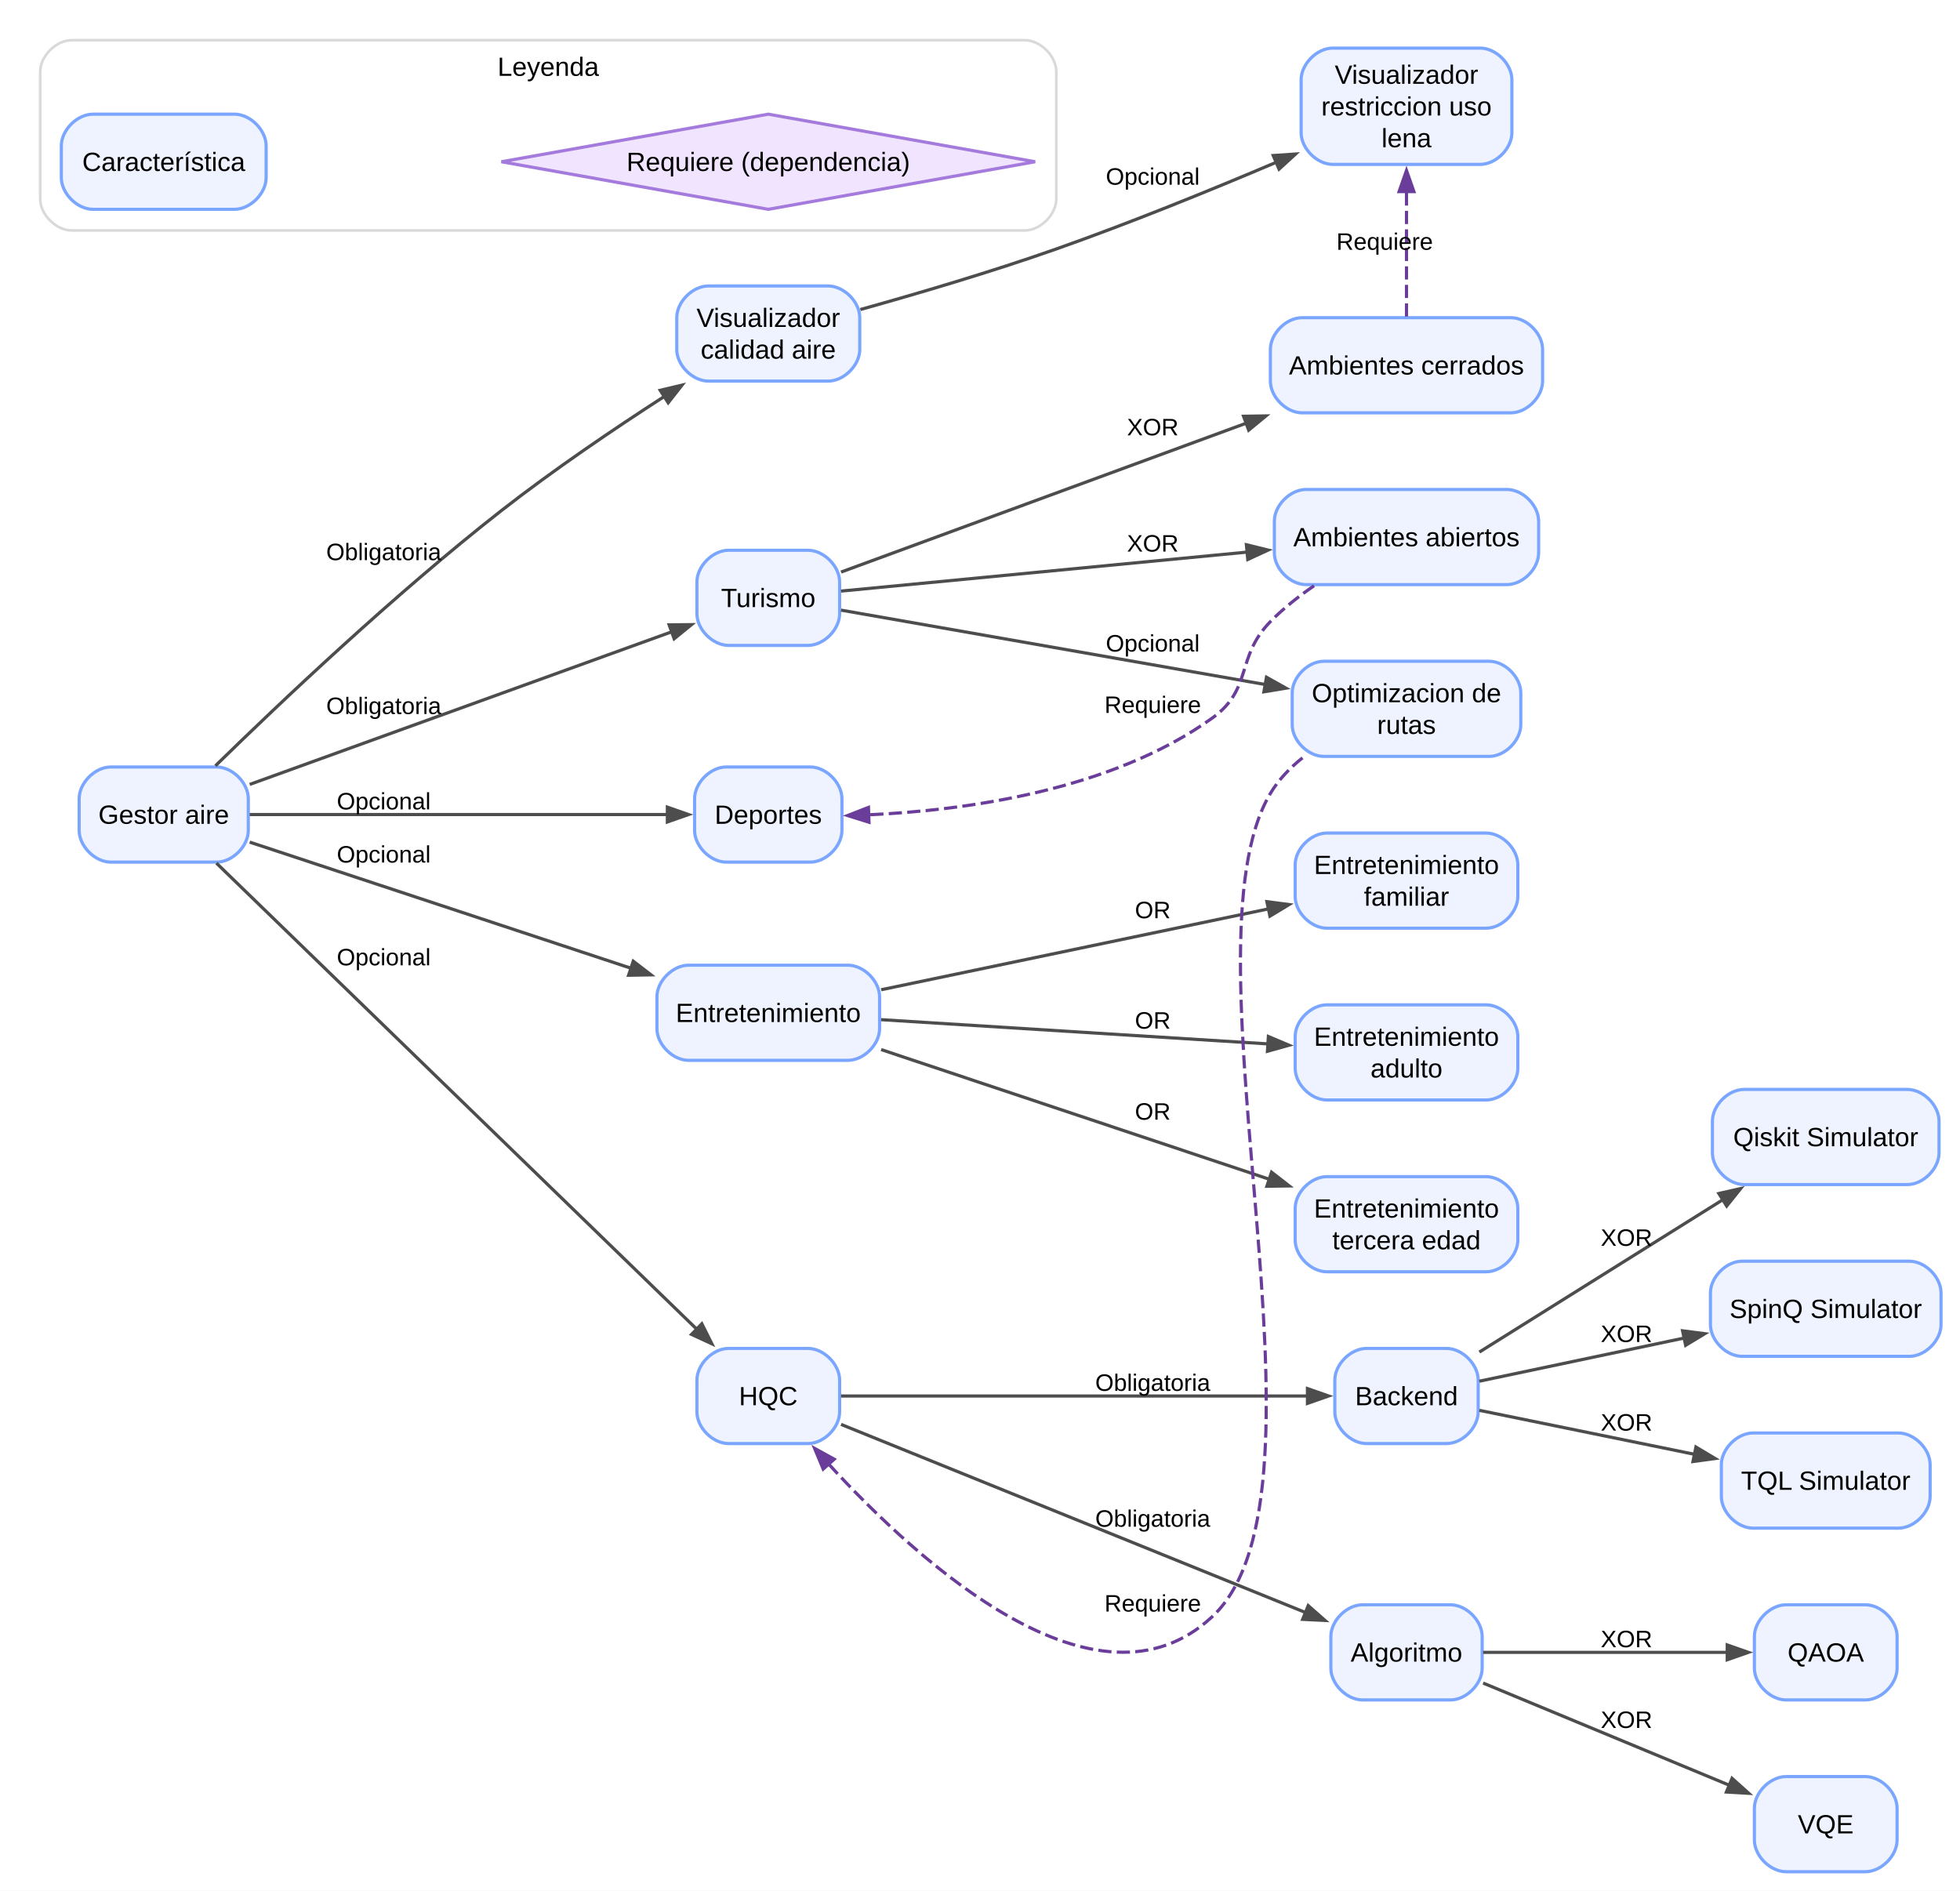
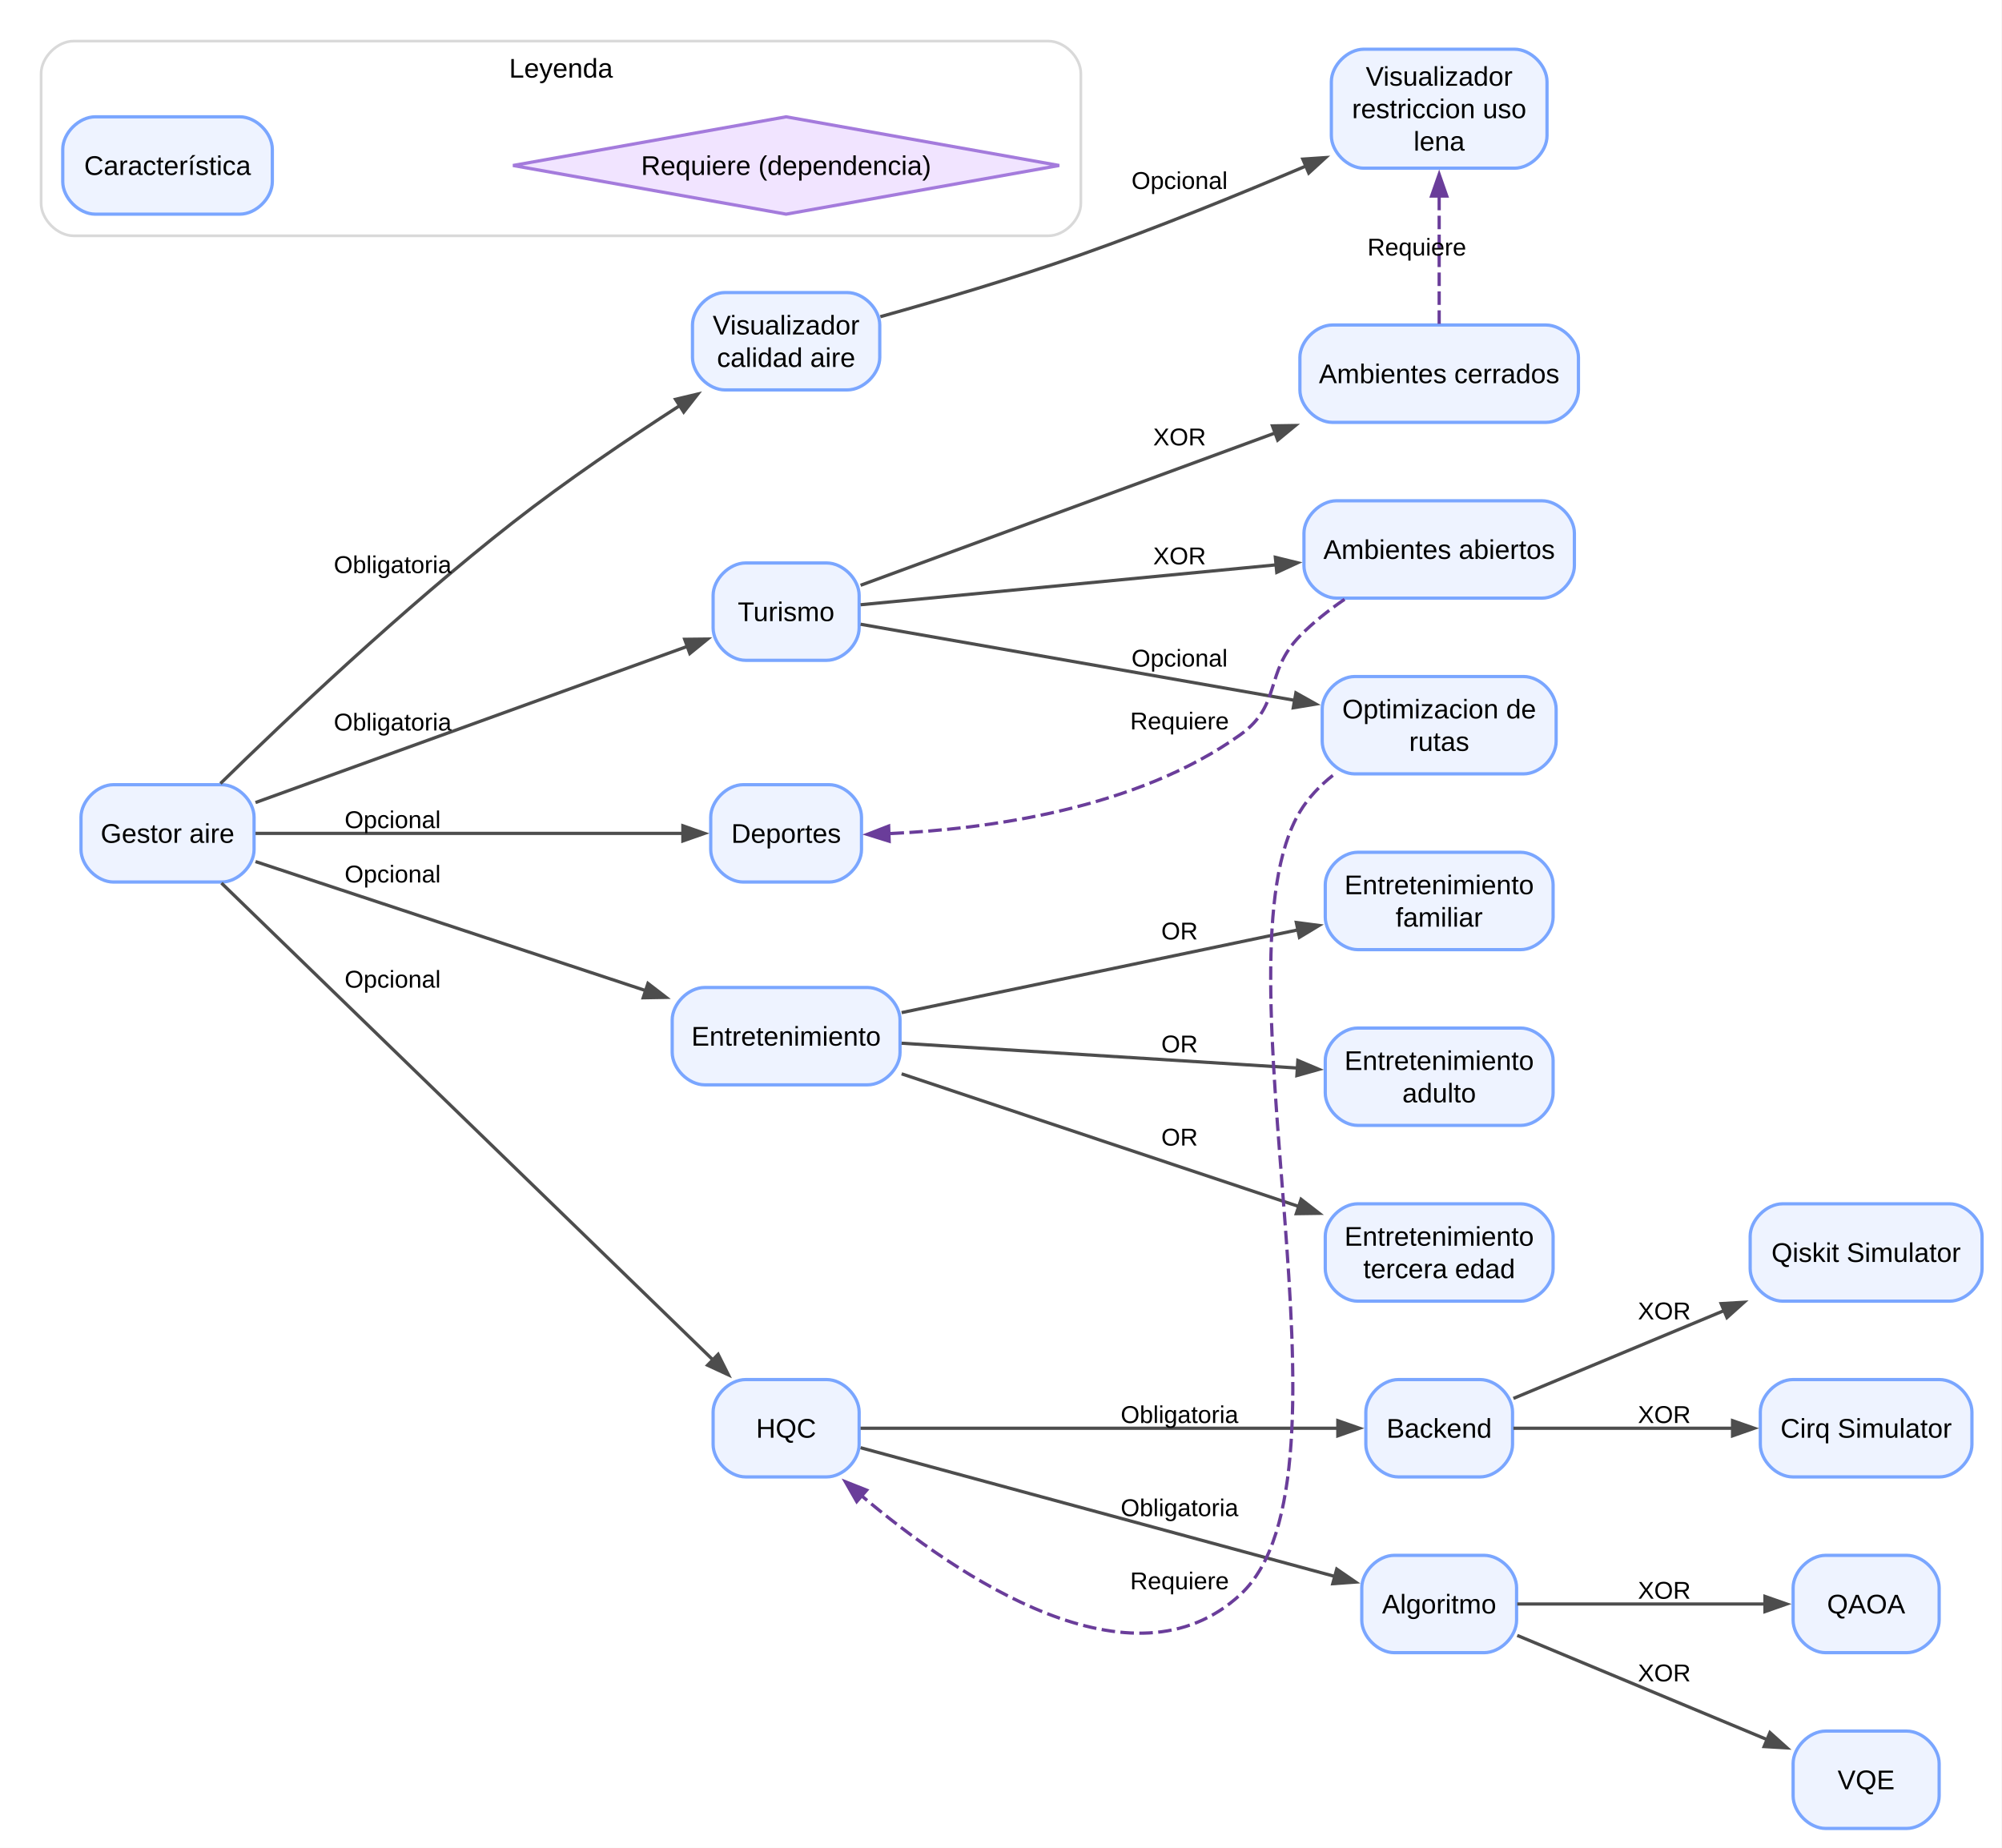
- <svg xmlns="http://www.w3.org/2000/svg" width="1133pt" height="1093pt" viewBox="0.00 0.00 1133.00 1093.00">
-   <g id="graph0" class="graph" transform="scale(1.52778 1.52778) rotate(0) translate(7.2 708.2)">
-     <polygon fill="white" stroke="none" points="-7.2,7.2 -7.2,-708.2 734.42,-708.2 734.42,7.2 -7.2,7.2" />
+ <svg xmlns="http://www.w3.org/2000/svg" width="1131pt" height="1044pt" viewBox="0.00 0.00 1131.00 1044.00">
+   <g id="graph0" class="graph" transform="scale(1.52778 1.52778) rotate(0) translate(7.2 676.2)">
+     <polygon fill="white" stroke="none" points="-7.2,7.2 -7.2,-676.2 732.92,-676.2 732.92,7.2 -7.2,7.2" />
    <g id="clust1" class="cluster">
-       <path fill="none" stroke="#d9d9d9" d="M20,-621C20,-621 380.47,-621 380.47,-621 386.47,-621 392.47,-627 392.47,-633 392.47,-633 392.47,-681 392.47,-681 392.47,-687 386.47,-693 380.47,-693 380.47,-693 20,-693 20,-693 14,-693 8,-687 8,-681 8,-681 8,-633 8,-633 8,-627 14,-621 20,-621" />
-       <text xml:space="preserve" text-anchor="middle" x="200.24" y="-679.5" font-family="Arial" font-size="10.00">Leyenda</text>
+       <path fill="none" stroke="#d9d9d9" d="M20,-589C20,-589 380.47,-589 380.47,-589 386.47,-589 392.47,-595 392.47,-601 392.47,-601 392.47,-649 392.47,-649 392.47,-655 386.47,-661 380.47,-661 380.47,-661 20,-661 20,-661 14,-661 8,-655 8,-649 8,-649 8,-601 8,-601 8,-595 14,-589 20,-589" />
+       <text xml:space="preserve" text-anchor="middle" x="200.24" y="-647.5" font-family="Arial" font-size="10.00">Leyenda</text>
    </g>
    <g id="node1" class="node">
-       <path fill="#eef3ff" stroke="#7aa6ff" stroke-width="1.2" d="M74.75,-418C74.75,-418 34.75,-418 34.75,-418 28.75,-418 22.75,-412 22.75,-406 22.75,-406 22.75,-394 22.75,-394 22.75,-388 28.75,-382 34.75,-382 34.75,-382 74.75,-382 74.75,-382 80.75,-382 86.75,-388 86.75,-394 86.75,-394 86.75,-406 86.75,-406 86.75,-412 80.75,-418 74.75,-418" />
-       <text xml:space="preserve" text-anchor="middle" x="54.75" y="-396.5" font-family="Arial" font-size="10.00">Gestor aire</text>
+       <path fill="#eef3ff" stroke="#7aa6ff" stroke-width="1.2" d="M74.75,-386C74.75,-386 34.75,-386 34.75,-386 28.75,-386 22.75,-380 22.75,-374 22.75,-374 22.75,-362 22.75,-362 22.75,-356 28.75,-350 34.75,-350 34.75,-350 74.75,-350 74.75,-350 80.75,-350 86.75,-356 86.75,-362 86.75,-362 86.75,-374 86.75,-374 86.75,-380 80.75,-386 74.75,-386" />
+       <text xml:space="preserve" text-anchor="middle" x="54.75" y="-364.5" font-family="Arial" font-size="10.00">Gestor aire</text>
    </g>
    <g id="node2" class="node">
-       <path fill="#eef3ff" stroke="#7aa6ff" stroke-width="1.2" d="M306.11,-600C306.11,-600 260.86,-600 260.86,-600 254.86,-600 248.86,-594 248.86,-588 248.86,-588 248.86,-576 248.86,-576 248.86,-570 254.86,-564 260.86,-564 260.86,-564 306.11,-564 306.11,-564 312.11,-564 318.11,-570 318.11,-576 318.11,-576 318.11,-588 318.11,-588 318.11,-594 312.11,-600 306.11,-600" />
-       <text xml:space="preserve" text-anchor="middle" x="283.49" y="-584.5" font-family="Arial" font-size="10.00">Visualizador</text>
-       <text xml:space="preserve" text-anchor="middle" x="283.49" y="-572.5" font-family="Arial" font-size="10.00">calidad aire</text>
+       <path fill="#eef3ff" stroke="#7aa6ff" stroke-width="1.2" d="M306.11,-568C306.11,-568 260.86,-568 260.86,-568 254.86,-568 248.86,-562 248.86,-556 248.86,-556 248.86,-544 248.86,-544 248.86,-538 254.86,-532 260.86,-532 260.86,-532 306.11,-532 306.11,-532 312.11,-532 318.11,-538 318.11,-544 318.11,-544 318.11,-556 318.11,-556 318.11,-562 312.11,-568 306.11,-568" />
+       <text xml:space="preserve" text-anchor="middle" x="283.49" y="-552.5" font-family="Arial" font-size="10.00">Visualizador</text>
+       <text xml:space="preserve" text-anchor="middle" x="283.49" y="-540.5" font-family="Arial" font-size="10.00">calidad aire</text>
    </g>
    <g id="edge1" class="edge">
-       <path fill="none" stroke="#4d4d4d" stroke-width="1.2" d="M74.31,-418.44C98.36,-441.95 142.01,-483.34 182.5,-515 202.14,-530.36 225.2,-545.96 244.22,-558.24" />
-       <polygon fill="#4d4d4d" stroke="#4d4d4d" stroke-width="1.2" points="242.6,-560.52 250.85,-562.48 245.62,-555.81 242.6,-560.52" />
-       <text xml:space="preserve" text-anchor="middle" x="138" y="-496.27" font-family="Arial" font-size="9.00">Obligatoria</text>
+       <path fill="none" stroke="#4d4d4d" stroke-width="1.2" d="M74.31,-386.44C98.36,-409.95 142.01,-451.34 182.5,-483 202.14,-498.36 225.2,-513.96 244.22,-526.24" />
+       <polygon fill="#4d4d4d" stroke="#4d4d4d" stroke-width="1.2" points="242.6,-528.52 250.85,-530.48 245.62,-523.81 242.6,-528.52" />
+       <text xml:space="preserve" text-anchor="middle" x="138" y="-464.27" font-family="Arial" font-size="9.00">Obligatoria</text>
    </g>
    <g id="node4" class="node">
-       <path fill="#eef3ff" stroke="#7aa6ff" stroke-width="1.2" d="M298.49,-500C298.49,-500 268.49,-500 268.49,-500 262.49,-500 256.49,-494 256.49,-488 256.49,-488 256.49,-476 256.49,-476 256.49,-470 262.49,-464 268.49,-464 268.49,-464 298.49,-464 298.49,-464 304.49,-464 310.49,-470 310.49,-476 310.49,-476 310.49,-488 310.49,-488 310.49,-494 304.49,-500 298.49,-500" />
-       <text xml:space="preserve" text-anchor="middle" x="283.49" y="-478.5" font-family="Arial" font-size="10.00">Turismo</text>
+       <path fill="#eef3ff" stroke="#7aa6ff" stroke-width="1.2" d="M298.49,-468C298.49,-468 268.49,-468 268.49,-468 262.49,-468 256.49,-462 256.49,-456 256.49,-456 256.49,-444 256.49,-444 256.49,-438 262.49,-432 268.49,-432 268.49,-432 298.49,-432 298.49,-432 304.49,-432 310.49,-438 310.49,-444 310.49,-444 310.49,-456 310.49,-456 310.49,-462 304.49,-468 298.49,-468" />
+       <text xml:space="preserve" text-anchor="middle" x="283.49" y="-446.5" font-family="Arial" font-size="10.00">Turismo</text>
    </g>
    <g id="edge2" class="edge">
-       <path fill="none" stroke="#4d4d4d" stroke-width="1.2" d="M87.28,-411.4C129.22,-426.57 203.17,-453.32 247.02,-469.17" />
-       <polygon fill="#4d4d4d" stroke="#4d4d4d" stroke-width="1.2" points="245.98,-471.77 254.45,-471.86 247.88,-466.51 245.98,-471.77" />
-       <text xml:space="preserve" text-anchor="middle" x="138" y="-438.04" font-family="Arial" font-size="9.00">Obligatoria</text>
+       <path fill="none" stroke="#4d4d4d" stroke-width="1.2" d="M87.28,-379.4C129.22,-394.57 203.17,-421.32 247.02,-437.17" />
+       <polygon fill="#4d4d4d" stroke="#4d4d4d" stroke-width="1.2" points="245.98,-439.77 254.45,-439.86 247.88,-434.51 245.98,-439.77" />
+       <text xml:space="preserve" text-anchor="middle" x="138" y="-406.04" font-family="Arial" font-size="9.00">Obligatoria</text>
    </g>
    <g id="node7" class="node">
-       <path fill="#eef3ff" stroke="#7aa6ff" stroke-width="1.2" d="M299.36,-418C299.36,-418 267.61,-418 267.61,-418 261.61,-418 255.61,-412 255.61,-406 255.61,-406 255.61,-394 255.61,-394 255.61,-388 261.61,-382 267.61,-382 267.61,-382 299.36,-382 299.36,-382 305.36,-382 311.36,-388 311.36,-394 311.36,-394 311.36,-406 311.36,-406 311.36,-412 305.36,-418 299.36,-418" />
-       <text xml:space="preserve" text-anchor="middle" x="283.49" y="-396.5" font-family="Arial" font-size="10.00">Deportes</text>
+       <path fill="#eef3ff" stroke="#7aa6ff" stroke-width="1.2" d="M299.36,-386C299.36,-386 267.61,-386 267.61,-386 261.61,-386 255.61,-380 255.61,-374 255.61,-374 255.61,-362 255.61,-362 255.61,-356 261.61,-350 267.61,-350 267.61,-350 299.36,-350 299.36,-350 305.36,-350 311.36,-356 311.36,-362 311.36,-362 311.36,-374 311.36,-374 311.36,-380 305.36,-386 299.36,-386" />
+       <text xml:space="preserve" text-anchor="middle" x="283.49" y="-364.5" font-family="Arial" font-size="10.00">Deportes</text>
    </g>
    <g id="edge3" class="edge">
-       <path fill="none" stroke="#4d4d4d" stroke-width="1.2" d="M87.28,-400C128.71,-400 201.36,-400 245.39,-400" />
-       <polygon fill="#4d4d4d" stroke="#4d4d4d" stroke-width="1.2" points="245.31,-402.8 253.31,-400 245.31,-397.2 245.31,-402.8" />
-       <text xml:space="preserve" text-anchor="middle" x="138" y="-401.95" font-family="Arial" font-size="9.00">Opcional</text>
+       <path fill="none" stroke="#4d4d4d" stroke-width="1.2" d="M87.28,-368C128.71,-368 201.36,-368 245.39,-368" />
+       <polygon fill="#4d4d4d" stroke="#4d4d4d" stroke-width="1.2" points="245.31,-370.8 253.31,-368 245.31,-365.2 245.31,-370.8" />
+       <text xml:space="preserve" text-anchor="middle" x="138" y="-369.95" font-family="Arial" font-size="9.00">Opcional</text>
    </g>
    <g id="node8" class="node">
-       <path fill="#eef3ff" stroke="#7aa6ff" stroke-width="1.2" d="M313.61,-343C313.61,-343 253.36,-343 253.36,-343 247.36,-343 241.36,-337 241.36,-331 241.36,-331 241.36,-319 241.36,-319 241.36,-313 247.36,-307 253.36,-307 253.36,-307 313.61,-307 313.61,-307 319.61,-307 325.61,-313 325.61,-319 325.61,-319 325.61,-331 325.61,-331 325.61,-337 319.61,-343 313.61,-343" />
-       <text xml:space="preserve" text-anchor="middle" x="283.49" y="-321.5" font-family="Arial" font-size="10.00">Entretenimiento</text>
+       <path fill="#eef3ff" stroke="#7aa6ff" stroke-width="1.2" d="M313.61,-311C313.61,-311 253.36,-311 253.36,-311 247.36,-311 241.36,-305 241.36,-299 241.36,-299 241.36,-287 241.36,-287 241.36,-281 247.36,-275 253.36,-275 253.36,-275 313.61,-275 313.61,-275 319.61,-275 325.61,-281 325.61,-287 325.61,-287 325.61,-299 325.61,-299 325.61,-305 319.61,-311 313.61,-311" />
+       <text xml:space="preserve" text-anchor="middle" x="283.49" y="-289.5" font-family="Arial" font-size="10.00">Entretenimiento</text>
    </g>
    <g id="edge4" class="edge">
-       <path fill="none" stroke="#4d4d4d" stroke-width="1.2" d="M87.28,-389.57C124.65,-377.21 187.44,-356.44 231.7,-341.8" />
-       <polygon fill="#4d4d4d" stroke="#4d4d4d" stroke-width="1.2" points="232.4,-344.52 239.12,-339.35 230.64,-339.2 232.4,-344.52" />
-       <text xml:space="preserve" text-anchor="middle" x="138" y="-381.84" font-family="Arial" font-size="9.00">Opcional</text>
+       <path fill="none" stroke="#4d4d4d" stroke-width="1.2" d="M87.28,-357.57C124.65,-345.21 187.44,-324.44 231.7,-309.8" />
+       <polygon fill="#4d4d4d" stroke="#4d4d4d" stroke-width="1.2" points="232.4,-312.52 239.12,-307.35 230.64,-307.2 232.4,-312.52" />
+       <text xml:space="preserve" text-anchor="middle" x="138" y="-349.84" font-family="Arial" font-size="9.00">Opcional</text>
    </g>
    <g id="node12" class="node">
-       <path fill="#eef3ff" stroke="#7aa6ff" stroke-width="1.2" d="M298.49,-198C298.49,-198 268.49,-198 268.49,-198 262.49,-198 256.49,-192 256.49,-186 256.49,-186 256.49,-174 256.49,-174 256.49,-168 262.49,-162 268.49,-162 268.49,-162 298.49,-162 298.49,-162 304.49,-162 310.49,-168 310.49,-174 310.49,-174 310.49,-186 310.49,-186 310.49,-192 304.49,-198 298.49,-198" />
-       <text xml:space="preserve" text-anchor="middle" x="283.49" y="-176.5" font-family="Arial" font-size="10.00">HQC</text>
+       <path fill="#eef3ff" stroke="#7aa6ff" stroke-width="1.2" d="M298.49,-166C298.49,-166 268.49,-166 268.49,-166 262.49,-166 256.49,-160 256.49,-154 256.49,-154 256.49,-142 256.49,-142 256.49,-136 262.49,-130 268.49,-130 268.49,-130 298.49,-130 298.49,-130 304.49,-130 310.49,-136 310.49,-142 310.49,-142 310.49,-154 310.49,-154 310.49,-160 304.49,-166 298.49,-166" />
+       <text xml:space="preserve" text-anchor="middle" x="283.49" y="-144.5" font-family="Arial" font-size="10.00">HQC</text>
    </g>
    <g id="edge5" class="edge">
-       <path fill="none" stroke="#4d4d4d" stroke-width="1.2" d="M74.69,-381.62C115.2,-342.31 210.33,-250.02 256.47,-205.24" />
-       <polygon fill="#4d4d4d" stroke="#4d4d4d" stroke-width="1.2" points="258.35,-207.33 262.14,-199.75 254.45,-203.31 258.35,-207.33" />
-       <text xml:space="preserve" text-anchor="middle" x="138" y="-342.95" font-family="Arial" font-size="9.00">Opcional</text>
+       <path fill="none" stroke="#4d4d4d" stroke-width="1.2" d="M74.69,-349.62C115.2,-310.31 210.33,-218.02 256.47,-173.24" />
+       <polygon fill="#4d4d4d" stroke="#4d4d4d" stroke-width="1.2" points="258.35,-175.33 262.14,-167.75 254.45,-171.31 258.35,-175.33" />
+       <text xml:space="preserve" text-anchor="middle" x="138" y="-310.95" font-family="Arial" font-size="9.00">Opcional</text>
    </g>
    <g id="node3" class="node">
-       <path fill="#eef3ff" stroke="#7aa6ff" stroke-width="1.2" d="M552.85,-690C552.85,-690 497.1,-690 497.1,-690 491.1,-690 485.1,-684 485.1,-678 485.1,-678 485.1,-658 485.1,-658 485.1,-652 491.1,-646 497.1,-646 497.1,-646 552.85,-646 552.85,-646 558.85,-646 564.85,-652 564.85,-658 564.85,-658 564.85,-678 564.85,-678 564.85,-684 558.85,-690 552.85,-690" />
-       <text xml:space="preserve" text-anchor="middle" x="524.97" y="-676.5" font-family="Arial" font-size="10.00">Visualizador</text>
-       <text xml:space="preserve" text-anchor="middle" x="524.97" y="-664.5" font-family="Arial" font-size="10.00">restriccion uso</text>
-       <text xml:space="preserve" text-anchor="middle" x="524.97" y="-652.5" font-family="Arial" font-size="10.00">lena</text>
+       <path fill="#eef3ff" stroke="#7aa6ff" stroke-width="1.2" d="M552.85,-658C552.85,-658 497.1,-658 497.1,-658 491.1,-658 485.1,-652 485.1,-646 485.1,-646 485.1,-626 485.1,-626 485.1,-620 491.1,-614 497.1,-614 497.1,-614 552.85,-614 552.85,-614 558.85,-614 564.85,-620 564.85,-626 564.85,-626 564.85,-646 564.85,-646 564.85,-652 558.85,-658 552.85,-658" />
+       <text xml:space="preserve" text-anchor="middle" x="524.97" y="-644.5" font-family="Arial" font-size="10.00">Visualizador</text>
+       <text xml:space="preserve" text-anchor="middle" x="524.97" y="-632.5" font-family="Arial" font-size="10.00">restriccion uso</text>
+       <text xml:space="preserve" text-anchor="middle" x="524.97" y="-620.5" font-family="Arial" font-size="10.00">lena</text>
    </g>
    <g id="edge6" class="edge">
-       <path fill="none" stroke="#4d4d4d" stroke-width="1.2" d="M318.33,-591.08C339.76,-597.06 367.95,-605.35 392.47,-614 420.46,-623.86 451.17,-636.37 475.86,-646.87" />
-       <polygon fill="#4d4d4d" stroke="#4d4d4d" stroke-width="1.2" points="474.55,-649.35 483,-649.92 476.75,-644.2 474.55,-649.35" />
-       <text xml:space="preserve" text-anchor="middle" x="428.97" y="-638.32" font-family="Arial" font-size="9.00">Opcional</text>
+       <path fill="none" stroke="#4d4d4d" stroke-width="1.2" d="M318.33,-559.08C339.76,-565.06 367.95,-573.35 392.47,-582 420.46,-591.86 451.17,-604.37 475.86,-614.87" />
+       <polygon fill="#4d4d4d" stroke="#4d4d4d" stroke-width="1.2" points="474.55,-617.35 483,-617.92 476.75,-612.2 474.55,-617.35" />
+       <text xml:space="preserve" text-anchor="middle" x="428.97" y="-606.32" font-family="Arial" font-size="9.00">Opcional</text>
    </g>
    <g id="node5" class="node">
-       <path fill="#eef3ff" stroke="#7aa6ff" stroke-width="1.2" d="M564.47,-588C564.47,-588 485.47,-588 485.47,-588 479.47,-588 473.47,-582 473.47,-576 473.47,-576 473.47,-564 473.47,-564 473.47,-558 479.47,-552 485.47,-552 485.47,-552 564.47,-552 564.47,-552 570.47,-552 576.47,-558 576.47,-564 576.47,-564 576.47,-576 576.47,-576 576.47,-582 570.47,-588 564.47,-588" />
-       <text xml:space="preserve" text-anchor="middle" x="524.97" y="-566.5" font-family="Arial" font-size="10.00">Ambientes cerrados</text>
+       <path fill="#eef3ff" stroke="#7aa6ff" stroke-width="1.2" d="M564.47,-556C564.47,-556 485.47,-556 485.47,-556 479.47,-556 473.47,-550 473.47,-544 473.47,-544 473.47,-532 473.47,-532 473.47,-526 479.47,-520 485.47,-520 485.47,-520 564.47,-520 564.47,-520 570.47,-520 576.47,-526 576.47,-532 576.47,-532 576.47,-544 576.47,-544 576.47,-550 570.47,-556 564.47,-556" />
+       <text xml:space="preserve" text-anchor="middle" x="524.97" y="-534.5" font-family="Arial" font-size="10.00">Ambientes cerrados</text>
    </g>
    <g id="edge7" class="edge">
-       <path fill="none" stroke="#4d4d4d" stroke-width="1.2" d="M311.03,-491.75C347.83,-505.28 415.37,-530.09 464.55,-548.16" />
-       <polygon fill="#4d4d4d" stroke="#4d4d4d" stroke-width="1.2" points="463.32,-550.7 471.8,-550.83 465.26,-545.44 463.32,-550.7" />
-       <text xml:space="preserve" text-anchor="middle" x="428.97" y="-543.49" font-family="Arial" font-size="9.00">XOR</text>
+       <path fill="none" stroke="#4d4d4d" stroke-width="1.2" d="M311.03,-459.75C347.83,-473.28 415.37,-498.09 464.55,-516.16" />
+       <polygon fill="#4d4d4d" stroke="#4d4d4d" stroke-width="1.2" points="463.32,-518.7 471.8,-518.83 465.26,-513.44 463.32,-518.7" />
+       <text xml:space="preserve" text-anchor="middle" x="428.97" y="-511.49" font-family="Arial" font-size="9.00">XOR</text>
    </g>
    <g id="node6" class="node">
-       <path fill="#eef3ff" stroke="#7aa6ff" stroke-width="1.2" d="M562.97,-523C562.97,-523 486.97,-523 486.97,-523 480.97,-523 474.97,-517 474.97,-511 474.97,-511 474.97,-499 474.97,-499 474.97,-493 480.97,-487 486.97,-487 486.97,-487 562.97,-487 562.97,-487 568.97,-487 574.97,-493 574.97,-499 574.97,-499 574.97,-511 574.97,-511 574.97,-517 568.97,-523 562.97,-523" />
-       <text xml:space="preserve" text-anchor="middle" x="524.97" y="-501.5" font-family="Arial" font-size="10.00">Ambientes abiertos</text>
+       <path fill="#eef3ff" stroke="#7aa6ff" stroke-width="1.2" d="M562.97,-491C562.97,-491 486.97,-491 486.97,-491 480.97,-491 474.97,-485 474.97,-479 474.97,-479 474.97,-467 474.97,-467 474.97,-461 480.97,-455 486.97,-455 486.97,-455 562.97,-455 562.97,-455 568.97,-455 574.97,-461 574.97,-467 574.97,-467 574.97,-479 574.97,-479 574.97,-485 568.97,-491 562.97,-491" />
+       <text xml:space="preserve" text-anchor="middle" x="524.97" y="-469.5" font-family="Arial" font-size="10.00">Ambientes abiertos</text>
    </g>
    <g id="edge8" class="edge">
-       <path fill="none" stroke="#4d4d4d" stroke-width="1.2" d="M311.03,-484.55C347.91,-488.09 415.65,-494.6 464.85,-499.32" />
-       <polygon fill="#4d4d4d" stroke="#4d4d4d" stroke-width="1.2" points="464.39,-502.09 472.62,-500.07 464.92,-496.52 464.39,-502.09" />
-       <text xml:space="preserve" text-anchor="middle" x="428.97" y="-499.51" font-family="Arial" font-size="9.00">XOR</text>
-     </g>
-     <g id="node20" class="node">
-       <path fill="#eef3ff" stroke="#7aa6ff" stroke-width="1.2" d="M556.22,-458C556.22,-458 493.72,-458 493.72,-458 487.72,-458 481.72,-452 481.72,-446 481.72,-446 481.72,-434 481.72,-434 481.72,-428 487.72,-422 493.72,-422 493.72,-422 556.22,-422 556.22,-422 562.22,-422 568.22,-428 568.22,-434 568.22,-434 568.22,-446 568.22,-446 568.22,-452 562.22,-458 556.22,-458" />
-       <text xml:space="preserve" text-anchor="middle" x="524.97" y="-442.5" font-family="Arial" font-size="10.00">Optimizacion de</text>
-       <text xml:space="preserve" text-anchor="middle" x="524.97" y="-430.5" font-family="Arial" font-size="10.00">rutas</text>
+       <path fill="none" stroke="#4d4d4d" stroke-width="1.2" d="M311.03,-452.55C347.91,-456.09 415.65,-462.6 464.85,-467.32" />
+       <polygon fill="#4d4d4d" stroke="#4d4d4d" stroke-width="1.2" points="464.39,-470.09 472.62,-468.07 464.92,-464.52 464.39,-470.09" />
+       <text xml:space="preserve" text-anchor="middle" x="428.97" y="-467.51" font-family="Arial" font-size="9.00">XOR</text>
+     </g>
+     <g id="node19" class="node">
+       <path fill="#eef3ff" stroke="#7aa6ff" stroke-width="1.2" d="M556.22,-426C556.22,-426 493.72,-426 493.72,-426 487.72,-426 481.72,-420 481.72,-414 481.72,-414 481.72,-402 481.72,-402 481.72,-396 487.72,-390 493.72,-390 493.72,-390 556.22,-390 556.22,-390 562.22,-390 568.22,-396 568.22,-402 568.22,-402 568.22,-414 568.22,-414 568.22,-420 562.22,-426 556.22,-426" />
+       <text xml:space="preserve" text-anchor="middle" x="524.97" y="-410.5" font-family="Arial" font-size="10.00">Optimizacion de</text>
+       <text xml:space="preserve" text-anchor="middle" x="524.97" y="-398.5" font-family="Arial" font-size="10.00">rutas</text>
    </g>
    <g id="edge9" class="edge">
-       <path fill="none" stroke="#4d4d4d" stroke-width="1.2" d="M311.03,-477.34C349.62,-470.58 422.01,-457.88 471.58,-449.19" />
-       <polygon fill="#4d4d4d" stroke="#4d4d4d" stroke-width="1.2" points="471.99,-451.96 479.38,-447.82 471.02,-446.44 471.99,-451.96" />
-       <text xml:space="preserve" text-anchor="middle" x="428.97" y="-461.69" font-family="Arial" font-size="9.00">Opcional</text>
+       <path fill="none" stroke="#4d4d4d" stroke-width="1.2" d="M311.03,-445.34C349.62,-438.58 422.01,-425.88 471.58,-417.19" />
+       <polygon fill="#4d4d4d" stroke="#4d4d4d" stroke-width="1.2" points="471.99,-419.96 479.38,-415.82 471.02,-414.44 471.99,-419.96" />
+       <text xml:space="preserve" text-anchor="middle" x="428.97" y="-429.69" font-family="Arial" font-size="9.00">Opcional</text>
    </g>
    <g id="edge10" class="edge">
-       <path fill="none" stroke="#6a3d9a" stroke-width="1.2" stroke-dasharray="5,2" d="M524.97,-588.43C524.97,-601.84 524.97,-620.33 524.97,-636.11" />
-       <polygon fill="#6a3d9a" stroke="#6a3d9a" stroke-width="1.2" points="522.17,-635.7 524.97,-643.7 527.77,-635.7 522.17,-635.7" />
-       <text xml:space="preserve" text-anchor="middle" x="516.72" y="-613.7" font-family="Arial" font-size="9.00">Requiere</text>
+       <path fill="none" stroke="#6a3d9a" stroke-width="1.2" stroke-dasharray="5,2" d="M524.97,-556.43C524.97,-569.84 524.97,-588.33 524.97,-604.11" />
+       <polygon fill="#6a3d9a" stroke="#6a3d9a" stroke-width="1.2" points="522.17,-603.7 524.97,-611.7 527.77,-603.7 522.17,-603.7" />
+       <text xml:space="preserve" text-anchor="middle" x="516.72" y="-581.7" font-family="Arial" font-size="9.00">Requiere</text>
    </g>
    <g id="edge11" class="edge">
-       <path fill="none" stroke="#6a3d9a" stroke-width="1.2" stroke-dasharray="5,2" d="M489.99,-486.56C484.11,-482.53 478.34,-477.97 473.47,-473 460.23,-459.46 466.87,-447.53 451.47,-436.5 413,-408.93 357.64,-401.55 321.38,-399.9" />
-       <polygon fill="#6a3d9a" stroke="#6a3d9a" stroke-width="1.2" points="321.59,-397.1 313.5,-399.63 321.4,-402.7 321.59,-397.1" />
-       <text xml:space="preserve" text-anchor="middle" x="428.97" y="-438.45" font-family="Arial" font-size="9.00">Requiere</text>
+       <path fill="none" stroke="#6a3d9a" stroke-width="1.2" stroke-dasharray="5,2" d="M489.99,-454.56C484.11,-450.53 478.34,-445.97 473.47,-441 460.23,-427.46 466.87,-415.53 451.47,-404.5 413,-376.93 357.64,-369.55 321.38,-367.9" />
+       <polygon fill="#6a3d9a" stroke="#6a3d9a" stroke-width="1.2" points="321.59,-365.1 313.5,-367.63 321.4,-370.7 321.59,-365.1" />
+       <text xml:space="preserve" text-anchor="middle" x="428.97" y="-406.45" font-family="Arial" font-size="9.00">Requiere</text>
    </g>
    <g id="node9" class="node">
-       <path fill="#eef3ff" stroke="#7aa6ff" stroke-width="1.2" d="M555.1,-393C555.1,-393 494.85,-393 494.85,-393 488.85,-393 482.85,-387 482.85,-381 482.85,-381 482.85,-369 482.85,-369 482.85,-363 488.85,-357 494.85,-357 494.85,-357 555.1,-357 555.1,-357 561.1,-357 567.1,-363 567.1,-369 567.1,-369 567.1,-381 567.1,-381 567.1,-387 561.1,-393 555.1,-393" />
-       <text xml:space="preserve" text-anchor="middle" x="524.97" y="-377.5" font-family="Arial" font-size="10.00">Entretenimiento</text>
-       <text xml:space="preserve" text-anchor="middle" x="524.97" y="-365.5" font-family="Arial" font-size="10.00">familiar</text>
+       <path fill="#eef3ff" stroke="#7aa6ff" stroke-width="1.2" d="M555.1,-361C555.1,-361 494.85,-361 494.85,-361 488.85,-361 482.85,-355 482.85,-349 482.85,-349 482.85,-337 482.85,-337 482.85,-331 488.85,-325 494.85,-325 494.85,-325 555.1,-325 555.1,-325 561.1,-325 567.1,-331 567.1,-337 567.1,-337 567.1,-349 567.1,-349 567.1,-355 561.1,-361 555.1,-361" />
+       <text xml:space="preserve" text-anchor="middle" x="524.97" y="-345.5" font-family="Arial" font-size="10.00">Entretenimiento</text>
+       <text xml:space="preserve" text-anchor="middle" x="524.97" y="-333.5" font-family="Arial" font-size="10.00">familiar</text>
    </g>
    <g id="edge12" class="edge">
-       <path fill="none" stroke="#4d4d4d" stroke-width="1.2" d="M326.2,-333.71C366.94,-342.22 429.03,-355.18 472.75,-364.31" />
-       <polygon fill="#4d4d4d" stroke="#4d4d4d" stroke-width="1.2" points="472.15,-367.04 480.56,-365.94 473.3,-361.56 472.15,-367.04" />
-       <text xml:space="preserve" text-anchor="middle" x="428.97" y="-360.78" font-family="Arial" font-size="9.00">OR</text>
+       <path fill="none" stroke="#4d4d4d" stroke-width="1.2" d="M326.2,-301.71C366.94,-310.22 429.03,-323.18 472.75,-332.31" />
+       <polygon fill="#4d4d4d" stroke="#4d4d4d" stroke-width="1.2" points="472.15,-335.04 480.56,-333.94 473.3,-329.56 472.15,-335.04" />
+       <text xml:space="preserve" text-anchor="middle" x="428.97" y="-328.78" font-family="Arial" font-size="9.00">OR</text>
    </g>
    <g id="node10" class="node">
-       <path fill="#eef3ff" stroke="#7aa6ff" stroke-width="1.2" d="M555.1,-328C555.1,-328 494.85,-328 494.85,-328 488.85,-328 482.85,-322 482.85,-316 482.85,-316 482.85,-304 482.85,-304 482.85,-298 488.85,-292 494.85,-292 494.85,-292 555.1,-292 555.1,-292 561.1,-292 567.1,-298 567.1,-304 567.1,-304 567.1,-316 567.1,-316 567.1,-322 561.1,-328 555.1,-328" />
-       <text xml:space="preserve" text-anchor="middle" x="524.97" y="-312.5" font-family="Arial" font-size="10.00">Entretenimiento</text>
-       <text xml:space="preserve" text-anchor="middle" x="524.97" y="-300.5" font-family="Arial" font-size="10.00">adulto</text>
+       <path fill="#eef3ff" stroke="#7aa6ff" stroke-width="1.2" d="M555.1,-296C555.1,-296 494.85,-296 494.85,-296 488.85,-296 482.85,-290 482.85,-284 482.85,-284 482.85,-272 482.85,-272 482.85,-266 488.85,-260 494.85,-260 494.85,-260 555.1,-260 555.1,-260 561.1,-260 567.1,-266 567.1,-272 567.1,-272 567.1,-284 567.1,-284 567.1,-290 561.1,-296 555.1,-296" />
+       <text xml:space="preserve" text-anchor="middle" x="524.97" y="-280.5" font-family="Arial" font-size="10.00">Entretenimiento</text>
+       <text xml:space="preserve" text-anchor="middle" x="524.97" y="-268.5" font-family="Arial" font-size="10.00">adulto</text>
    </g>
    <g id="edge13" class="edge">
-       <path fill="none" stroke="#4d4d4d" stroke-width="1.2" d="M326.2,-322.39C366.94,-319.84 429.03,-315.95 472.75,-313.21" />
-       <polygon fill="#4d4d4d" stroke="#4d4d4d" stroke-width="1.2" points="472.71,-316.02 480.52,-312.72 472.36,-310.43 472.71,-316.02" />
-       <text xml:space="preserve" text-anchor="middle" x="428.97" y="-319" font-family="Arial" font-size="9.00">OR</text>
+       <path fill="none" stroke="#4d4d4d" stroke-width="1.2" d="M326.2,-290.39C366.94,-287.84 429.03,-283.95 472.75,-281.21" />
+       <polygon fill="#4d4d4d" stroke="#4d4d4d" stroke-width="1.2" points="472.71,-284.02 480.52,-280.72 472.36,-278.43 472.71,-284.02" />
+       <text xml:space="preserve" text-anchor="middle" x="428.97" y="-287" font-family="Arial" font-size="9.00">OR</text>
    </g>
    <g id="node11" class="node">
-       <path fill="#eef3ff" stroke="#7aa6ff" stroke-width="1.2" d="M555.1,-263C555.1,-263 494.85,-263 494.85,-263 488.85,-263 482.85,-257 482.85,-251 482.85,-251 482.85,-239 482.85,-239 482.85,-233 488.85,-227 494.85,-227 494.85,-227 555.1,-227 555.1,-227 561.1,-227 567.1,-233 567.1,-239 567.1,-239 567.1,-251 567.1,-251 567.1,-257 561.1,-263 555.1,-263" />
-       <text xml:space="preserve" text-anchor="middle" x="524.97" y="-247.5" font-family="Arial" font-size="10.00">Entretenimiento</text>
-       <text xml:space="preserve" text-anchor="middle" x="524.97" y="-235.5" font-family="Arial" font-size="10.00">tercera edad</text>
+       <path fill="#eef3ff" stroke="#7aa6ff" stroke-width="1.2" d="M555.1,-231C555.1,-231 494.85,-231 494.85,-231 488.85,-231 482.85,-225 482.85,-219 482.85,-219 482.85,-207 482.85,-207 482.85,-201 488.85,-195 494.85,-195 494.85,-195 555.1,-195 555.1,-195 561.1,-195 567.1,-201 567.1,-207 567.1,-207 567.1,-219 567.1,-219 567.1,-225 561.1,-231 555.1,-231" />
+       <text xml:space="preserve" text-anchor="middle" x="524.97" y="-215.5" font-family="Arial" font-size="10.00">Entretenimiento</text>
+       <text xml:space="preserve" text-anchor="middle" x="524.97" y="-203.5" font-family="Arial" font-size="10.00">tercera edad</text>
    </g>
    <g id="edge14" class="edge">
-       <path fill="none" stroke="#4d4d4d" stroke-width="1.2" d="M326.2,-311.07C367.12,-297.4 429.55,-276.54 473.3,-261.93" />
-       <polygon fill="#4d4d4d" stroke="#4d4d4d" stroke-width="1.2" points="473.91,-264.68 480.61,-259.48 472.14,-259.36 473.91,-264.68" />
-       <text xml:space="preserve" text-anchor="middle" x="428.97" y="-284.55" font-family="Arial" font-size="9.00">OR</text>
+       <path fill="none" stroke="#4d4d4d" stroke-width="1.2" d="M326.2,-279.07C367.12,-265.4 429.55,-244.54 473.3,-229.93" />
+       <polygon fill="#4d4d4d" stroke="#4d4d4d" stroke-width="1.2" points="473.91,-232.68 480.61,-227.48 472.14,-227.36 473.91,-232.68" />
+       <text xml:space="preserve" text-anchor="middle" x="428.97" y="-252.55" font-family="Arial" font-size="9.00">OR</text>
    </g>
    <g id="node13" class="node">
-       <path fill="#eef3ff" stroke="#7aa6ff" stroke-width="1.2" d="M540.1,-198C540.1,-198 509.85,-198 509.85,-198 503.85,-198 497.85,-192 497.85,-186 497.85,-186 497.85,-174 497.85,-174 497.85,-168 503.85,-162 509.85,-162 509.85,-162 540.1,-162 540.1,-162 546.1,-162 552.1,-168 552.1,-174 552.1,-174 552.1,-186 552.1,-186 552.1,-192 546.1,-198 540.1,-198" />
-       <text xml:space="preserve" text-anchor="middle" x="524.97" y="-176.5" font-family="Arial" font-size="10.00">Backend</text>
+       <path fill="#eef3ff" stroke="#7aa6ff" stroke-width="1.2" d="M540.1,-166C540.1,-166 509.85,-166 509.85,-166 503.85,-166 497.85,-160 497.85,-154 497.85,-154 497.85,-142 497.85,-142 497.85,-136 503.85,-130 509.85,-130 509.85,-130 540.1,-130 540.1,-130 546.1,-130 552.1,-136 552.1,-142 552.1,-142 552.1,-154 552.1,-154 552.1,-160 546.1,-166 540.1,-166" />
+       <text xml:space="preserve" text-anchor="middle" x="524.97" y="-144.5" font-family="Arial" font-size="10.00">Backend</text>
    </g>
    <g id="edge15" class="edge">
-       <path fill="none" stroke="#4d4d4d" stroke-width="1.2" d="M311.03,-180C354.01,-180 438.91,-180 487.52,-180" />
-       <polygon fill="#4d4d4d" stroke="#4d4d4d" stroke-width="1.2" points="487.5,-182.8 495.5,-180 487.5,-177.2 487.5,-182.8" />
-       <text xml:space="preserve" text-anchor="middle" x="428.97" y="-181.95" font-family="Arial" font-size="9.00">Obligatoria</text>
+       <path fill="none" stroke="#4d4d4d" stroke-width="1.2" d="M311.03,-148C354.01,-148 438.91,-148 487.52,-148" />
+       <polygon fill="#4d4d4d" stroke="#4d4d4d" stroke-width="1.2" points="487.5,-150.8 495.5,-148 487.5,-145.2 487.5,-150.8" />
+       <text xml:space="preserve" text-anchor="middle" x="428.97" y="-149.95" font-family="Arial" font-size="9.00">Obligatoria</text>
    </g>
    <g id="node14" class="node">
      <path fill="#eef3ff" stroke="#7aa6ff" stroke-width="1.2" d="M541.6,-101C541.6,-101 508.35,-101 508.35,-101 502.35,-101 496.35,-95 496.35,-89 496.35,-89 496.35,-77 496.35,-77 496.35,-71 502.35,-65 508.35,-65 508.35,-65 541.6,-65 541.6,-65 547.6,-65 553.6,-71 553.6,-77 553.6,-77 553.6,-89 553.6,-89 553.6,-95 547.6,-101 541.6,-101" />
      <text xml:space="preserve" text-anchor="middle" x="524.97" y="-79.5" font-family="Arial" font-size="10.00">Algoritmo</text>
    </g>
    <g id="edge16" class="edge">
-       <path fill="none" stroke="#4d4d4d" stroke-width="1.2" d="M311.03,-169.25C353.82,-151.92 438.16,-117.76 486.88,-98.03" />
-       <polygon fill="#4d4d4d" stroke="#4d4d4d" stroke-width="1.2" points="487.78,-100.68 494.15,-95.08 485.68,-95.49 487.78,-100.68" />
-       <text xml:space="preserve" text-anchor="middle" x="428.97" y="-130.54" font-family="Arial" font-size="9.00">Obligatoria</text>
+       <path fill="none" stroke="#4d4d4d" stroke-width="1.2" d="M311.03,-140.8C353.73,-129.21 437.81,-106.39 486.57,-93.15" />
+       <polygon fill="#4d4d4d" stroke="#4d4d4d" stroke-width="1.2" points="487.09,-95.91 494.08,-91.11 485.62,-90.51 487.09,-95.91" />
+       <text xml:space="preserve" text-anchor="middle" x="428.97" y="-115.5" font-family="Arial" font-size="9.00">Obligatoria</text>
    </g>
    <g id="node15" class="node">
-       <path fill="#eef3ff" stroke="#7aa6ff" stroke-width="1.2" d="M714.47,-296C714.47,-296 652.72,-296 652.72,-296 646.72,-296 640.72,-290 640.72,-284 640.72,-284 640.72,-272 640.72,-272 640.72,-266 646.72,-260 652.72,-260 652.72,-260 714.47,-260 714.47,-260 720.47,-260 726.47,-266 726.47,-272 726.47,-272 726.47,-284 726.47,-284 726.47,-290 720.47,-296 714.47,-296" />
-       <text xml:space="preserve" text-anchor="middle" x="683.6" y="-274.5" font-family="Arial" font-size="10.00">Qiskit Simulator</text>
+       <path fill="#eef3ff" stroke="#7aa6ff" stroke-width="1.2" d="M713.72,-231C713.72,-231 651.97,-231 651.97,-231 645.97,-231 639.97,-225 639.97,-219 639.97,-219 639.97,-207 639.97,-207 639.97,-201 645.97,-195 651.97,-195 651.97,-195 713.72,-195 713.72,-195 719.72,-195 725.72,-201 725.72,-207 725.72,-207 725.72,-219 725.72,-219 725.72,-225 719.72,-231 713.72,-231" />
+       <text xml:space="preserve" text-anchor="middle" x="682.85" y="-209.5" font-family="Arial" font-size="10.00">Qiskit Simulator</text>
    </g>
    <g id="edge17" class="edge">
-       <path fill="none" stroke="#4d4d4d" stroke-width="1.2" d="M552.54,-196.62C577.88,-212.48 616.31,-236.52 644.83,-254.37" />
-       <polygon fill="#4d4d4d" stroke="#4d4d4d" stroke-width="1.2" points="643.15,-256.62 651.42,-258.49 646.12,-251.87 643.15,-256.62" />
-       <text xml:space="preserve" text-anchor="middle" x="608.22" y="-236.82" font-family="Arial" font-size="9.00">XOR</text>
+       <path fill="none" stroke="#4d4d4d" stroke-width="1.2" d="M552.42,-159.03C573.71,-167.9 604.27,-180.65 630.36,-191.53" />
+       <polygon fill="#4d4d4d" stroke="#4d4d4d" stroke-width="1.2" points="629.24,-194.09 637.7,-194.59 631.39,-188.93 629.24,-194.09" />
+       <text xml:space="preserve" text-anchor="middle" x="608.22" y="-188.27" font-family="Arial" font-size="9.00">XOR</text>
    </g>
    <g id="node16" class="node">
-       <path fill="#eef3ff" stroke="#7aa6ff" stroke-width="1.2" d="M715.22,-231C715.22,-231 651.97,-231 651.97,-231 645.97,-231 639.97,-225 639.97,-219 639.97,-219 639.97,-207 639.97,-207 639.97,-201 645.97,-195 651.97,-195 651.97,-195 715.22,-195 715.22,-195 721.22,-195 727.22,-201 727.22,-207 727.22,-207 727.22,-219 727.22,-219 727.22,-225 721.22,-231 715.22,-231" />
-       <text xml:space="preserve" text-anchor="middle" x="683.6" y="-209.5" font-family="Arial" font-size="10.00">SpinQ Simulator</text>
+       <path fill="#eef3ff" stroke="#7aa6ff" stroke-width="1.2" d="M709.97,-166C709.97,-166 655.72,-166 655.72,-166 649.72,-166 643.72,-160 643.72,-154 643.72,-154 643.72,-142 643.72,-142 643.72,-136 649.72,-130 655.72,-130 655.72,-130 709.97,-130 709.97,-130 715.97,-130 721.97,-136 721.97,-142 721.97,-142 721.97,-154 721.97,-154 721.97,-160 715.97,-166 709.97,-166" />
+       <text xml:space="preserve" text-anchor="middle" x="682.85" y="-144.5" font-family="Arial" font-size="10.00">Cirq Simulator</text>
    </g>
    <g id="edge18" class="edge">
-       <path fill="none" stroke="#4d4d4d" stroke-width="1.2" d="M552.54,-185.6C573.76,-190.07 604.16,-196.47 630.23,-201.97" />
-       <polygon fill="#4d4d4d" stroke="#4d4d4d" stroke-width="1.2" points="629.43,-204.66 637.84,-203.57 630.59,-199.18 629.43,-204.66" />
-       <text xml:space="preserve" text-anchor="middle" x="608.22" y="-200.43" font-family="Arial" font-size="9.00">XOR</text>
+       <path fill="none" stroke="#4d4d4d" stroke-width="1.2" d="M552.42,-148C574.62,-148 606.91,-148 633.69,-148" />
+       <polygon fill="#4d4d4d" stroke="#4d4d4d" stroke-width="1.2" points="633.46,-150.8 641.46,-148 633.46,-145.2 633.46,-150.8" />
+       <text xml:space="preserve" text-anchor="middle" x="608.22" y="-149.95" font-family="Arial" font-size="9.00">XOR</text>
    </g>
    <g id="node17" class="node">
-       <path fill="#eef3ff" stroke="#7aa6ff" stroke-width="1.2" d="M711.1,-166C711.1,-166 656.1,-166 656.1,-166 650.1,-166 644.1,-160 644.1,-154 644.1,-154 644.1,-142 644.1,-142 644.1,-136 650.1,-130 656.1,-130 656.1,-130 711.1,-130 711.1,-130 717.1,-130 723.1,-136 723.1,-142 723.1,-142 723.1,-154 723.1,-154 723.1,-160 717.1,-166 711.1,-166" />
-       <text xml:space="preserve" text-anchor="middle" x="683.6" y="-144.5" font-family="Arial" font-size="10.00">TQL Simulator</text>
+       <path fill="#eef3ff" stroke="#7aa6ff" stroke-width="1.2" d="M697.85,-101C697.85,-101 667.85,-101 667.85,-101 661.85,-101 655.85,-95 655.85,-89 655.85,-89 655.85,-77 655.85,-77 655.85,-71 661.85,-65 667.85,-65 667.85,-65 697.85,-65 697.85,-65 703.85,-65 709.85,-71 709.85,-77 709.85,-77 709.85,-89 709.85,-89 709.85,-95 703.85,-101 697.85,-101" />
+       <text xml:space="preserve" text-anchor="middle" x="682.85" y="-79.5" font-family="Arial" font-size="10.00">QAOA</text>
    </g>
    <g id="edge19" class="edge">
-       <path fill="none" stroke="#4d4d4d" stroke-width="1.2" d="M552.54,-174.57C574.78,-170.03 607.08,-163.43 633.92,-157.94" />
-       <polygon fill="#4d4d4d" stroke="#4d4d4d" stroke-width="1.2" points="634.48,-160.69 641.76,-156.34 633.36,-155.2 634.48,-160.69" />
-       <text xml:space="preserve" text-anchor="middle" x="608.22" y="-166.91" font-family="Arial" font-size="9.00">XOR</text>
+       <path fill="none" stroke="#4d4d4d" stroke-width="1.2" d="M553.84,-83C579.42,-83 617.48,-83 645.46,-83" />
+       <polygon fill="#4d4d4d" stroke="#4d4d4d" stroke-width="1.2" points="645.45,-85.8 653.45,-83 645.45,-80.2 645.45,-85.8" />
+       <text xml:space="preserve" text-anchor="middle" x="608.22" y="-84.95" font-family="Arial" font-size="9.00">XOR</text>
    </g>
    <g id="node18" class="node">
-       <path fill="#eef3ff" stroke="#7aa6ff" stroke-width="1.2" d="M698.6,-101C698.6,-101 668.6,-101 668.6,-101 662.6,-101 656.6,-95 656.6,-89 656.6,-89 656.6,-77 656.6,-77 656.6,-71 662.6,-65 668.6,-65 668.6,-65 698.6,-65 698.6,-65 704.6,-65 710.6,-71 710.6,-77 710.6,-77 710.6,-89 710.6,-89 710.6,-95 704.6,-101 698.6,-101" />
-       <text xml:space="preserve" text-anchor="middle" x="683.6" y="-79.5" font-family="Arial" font-size="10.00">QAOA</text>
+       <path fill="#eef3ff" stroke="#7aa6ff" stroke-width="1.2" d="M697.85,-36C697.85,-36 667.85,-36 667.85,-36 661.85,-36 655.85,-30 655.85,-24 655.85,-24 655.85,-12 655.85,-12 655.85,-6 661.85,0 667.85,0 667.85,0 697.85,0 697.85,0 703.85,0 709.85,-6 709.85,-12 709.85,-12 709.85,-24 709.85,-24 709.85,-30 703.85,-36 697.85,-36" />
+       <text xml:space="preserve" text-anchor="middle" x="682.85" y="-14.5" font-family="Arial" font-size="10.00">VQE</text>
    </g>
    <g id="edge20" class="edge">
-       <path fill="none" stroke="#4d4d4d" stroke-width="1.2" d="M553.98,-83C579.87,-83 618.49,-83 646.66,-83" />
-       <polygon fill="#4d4d4d" stroke="#4d4d4d" stroke-width="1.2" points="646.33,-85.8 654.33,-83 646.33,-80.2 646.33,-85.8" />
-       <text xml:space="preserve" text-anchor="middle" x="608.22" y="-84.95" font-family="Arial" font-size="9.00">XOR</text>
-     </g>
-     <g id="node19" class="node">
-       <path fill="#eef3ff" stroke="#7aa6ff" stroke-width="1.2" d="M698.6,-36C698.6,-36 668.6,-36 668.6,-36 662.6,-36 656.6,-30 656.6,-24 656.6,-24 656.6,-12 656.6,-12 656.6,-6 662.6,0 668.6,0 668.6,0 698.6,0 698.6,0 704.6,0 710.6,-6 710.6,-12 710.6,-12 710.6,-24 710.6,-24 710.6,-30 704.6,-36 698.6,-36" />
-       <text xml:space="preserve" text-anchor="middle" x="683.6" y="-14.5" font-family="Arial" font-size="10.00">VQE</text>
+       <path fill="none" stroke="#4d4d4d" stroke-width="1.2" d="M553.84,-71.38C579.76,-60.57 618.49,-44.42 646.56,-32.72" />
+       <polygon fill="#4d4d4d" stroke="#4d4d4d" stroke-width="1.2" points="647.28,-35.45 653.59,-29.79 645.13,-30.28 647.28,-35.45" />
+       <text xml:space="preserve" text-anchor="middle" x="608.22" y="-54.4" font-family="Arial" font-size="9.00">XOR</text>
    </g>
    <g id="edge21" class="edge">
-       <path fill="none" stroke="#4d4d4d" stroke-width="1.2" d="M553.98,-71.38C580.1,-60.54 619.17,-44.32 647.39,-32.61" />
-       <polygon fill="#4d4d4d" stroke="#4d4d4d" stroke-width="1.2" points="648.15,-35.33 654.47,-29.67 646.01,-30.16 648.15,-35.33" />
-       <text xml:space="preserve" text-anchor="middle" x="608.22" y="-54.4" font-family="Arial" font-size="9.00">XOR</text>
-     </g>
-     <g id="edge22" class="edge">
-       <path fill="none" stroke="#6a3d9a" stroke-width="1.2" stroke-dasharray="5,2" d="M485.62,-421.46C480.84,-417.64 476.56,-413.17 473.47,-408 437.9,-348.42 502.24,-143.81 451.47,-96.5 407.79,-55.79 340.51,-116.91 306.21,-154.39" />
-       <polygon fill="#6a3d9a" stroke="#6a3d9a" stroke-width="1.2" points="304.27,-152.35 301.02,-160.18 308.44,-156.09 304.27,-152.35" />
-       <text xml:space="preserve" text-anchor="middle" x="428.97" y="-98.45" font-family="Arial" font-size="9.00">Requiere</text>
+       <path fill="none" stroke="#6a3d9a" stroke-width="1.2" stroke-dasharray="5,2" d="M485.64,-389.44C480.86,-385.63 476.57,-381.16 473.47,-376 440.25,-320.69 498.79,-130.36 451.47,-86.5 411.49,-49.44 347.3,-92.69 311.26,-123.14" />
+       <polygon fill="#6a3d9a" stroke="#6a3d9a" stroke-width="1.2" points="309.6,-120.87 305.39,-128.22 313.27,-125.1 309.6,-120.87" />
+       <text xml:space="preserve" text-anchor="middle" x="428.97" y="-88.45" font-family="Arial" font-size="9.00">Requiere</text>
+     </g>
+     <g id="node20" class="node">
+       <path fill="#eef3ff" stroke="#7aa6ff" stroke-width="1.2" d="M81.5,-633C81.5,-633 28,-633 28,-633 22,-633 16,-627 16,-621 16,-621 16,-609 16,-609 16,-603 22,-597 28,-597 28,-597 81.5,-597 81.5,-597 87.5,-597 93.5,-603 93.5,-609 93.5,-609 93.5,-621 93.5,-621 93.5,-627 87.5,-633 81.5,-633" />
+       <text xml:space="preserve" text-anchor="middle" x="54.75" y="-611.5" font-family="Arial" font-size="10.00">Característica</text>
    </g>
    <g id="node21" class="node">
-       <path fill="#eef3ff" stroke="#7aa6ff" stroke-width="1.2" d="M81.5,-665C81.5,-665 28,-665 28,-665 22,-665 16,-659 16,-653 16,-653 16,-641 16,-641 16,-635 22,-629 28,-629 28,-629 81.5,-629 81.5,-629 87.5,-629 93.5,-635 93.5,-641 93.5,-641 93.5,-653 93.5,-653 93.5,-659 87.5,-665 81.5,-665" />
-       <text xml:space="preserve" text-anchor="middle" x="54.75" y="-643.5" font-family="Arial" font-size="10.00">Característica</text>
-     </g>
-     <g id="node22" class="node">
-       <polygon fill="#f1e4ff" stroke="#a47bdc" stroke-width="1.2" points="283.49,-665 182.5,-647 283.49,-629 384.47,-647 283.49,-665" />
-       <text xml:space="preserve" text-anchor="middle" x="283.49" y="-643.5" font-family="Arial" font-size="10.00">Requiere (dependencia)</text>
+       <polygon fill="#f1e4ff" stroke="#a47bdc" stroke-width="1.2" points="283.49,-633 182.5,-615 283.49,-597 384.47,-615 283.49,-633" />
+       <text xml:space="preserve" text-anchor="middle" x="283.49" y="-611.5" font-family="Arial" font-size="10.00">Requiere (dependencia)</text>
    </g>
  </g>
</svg>
